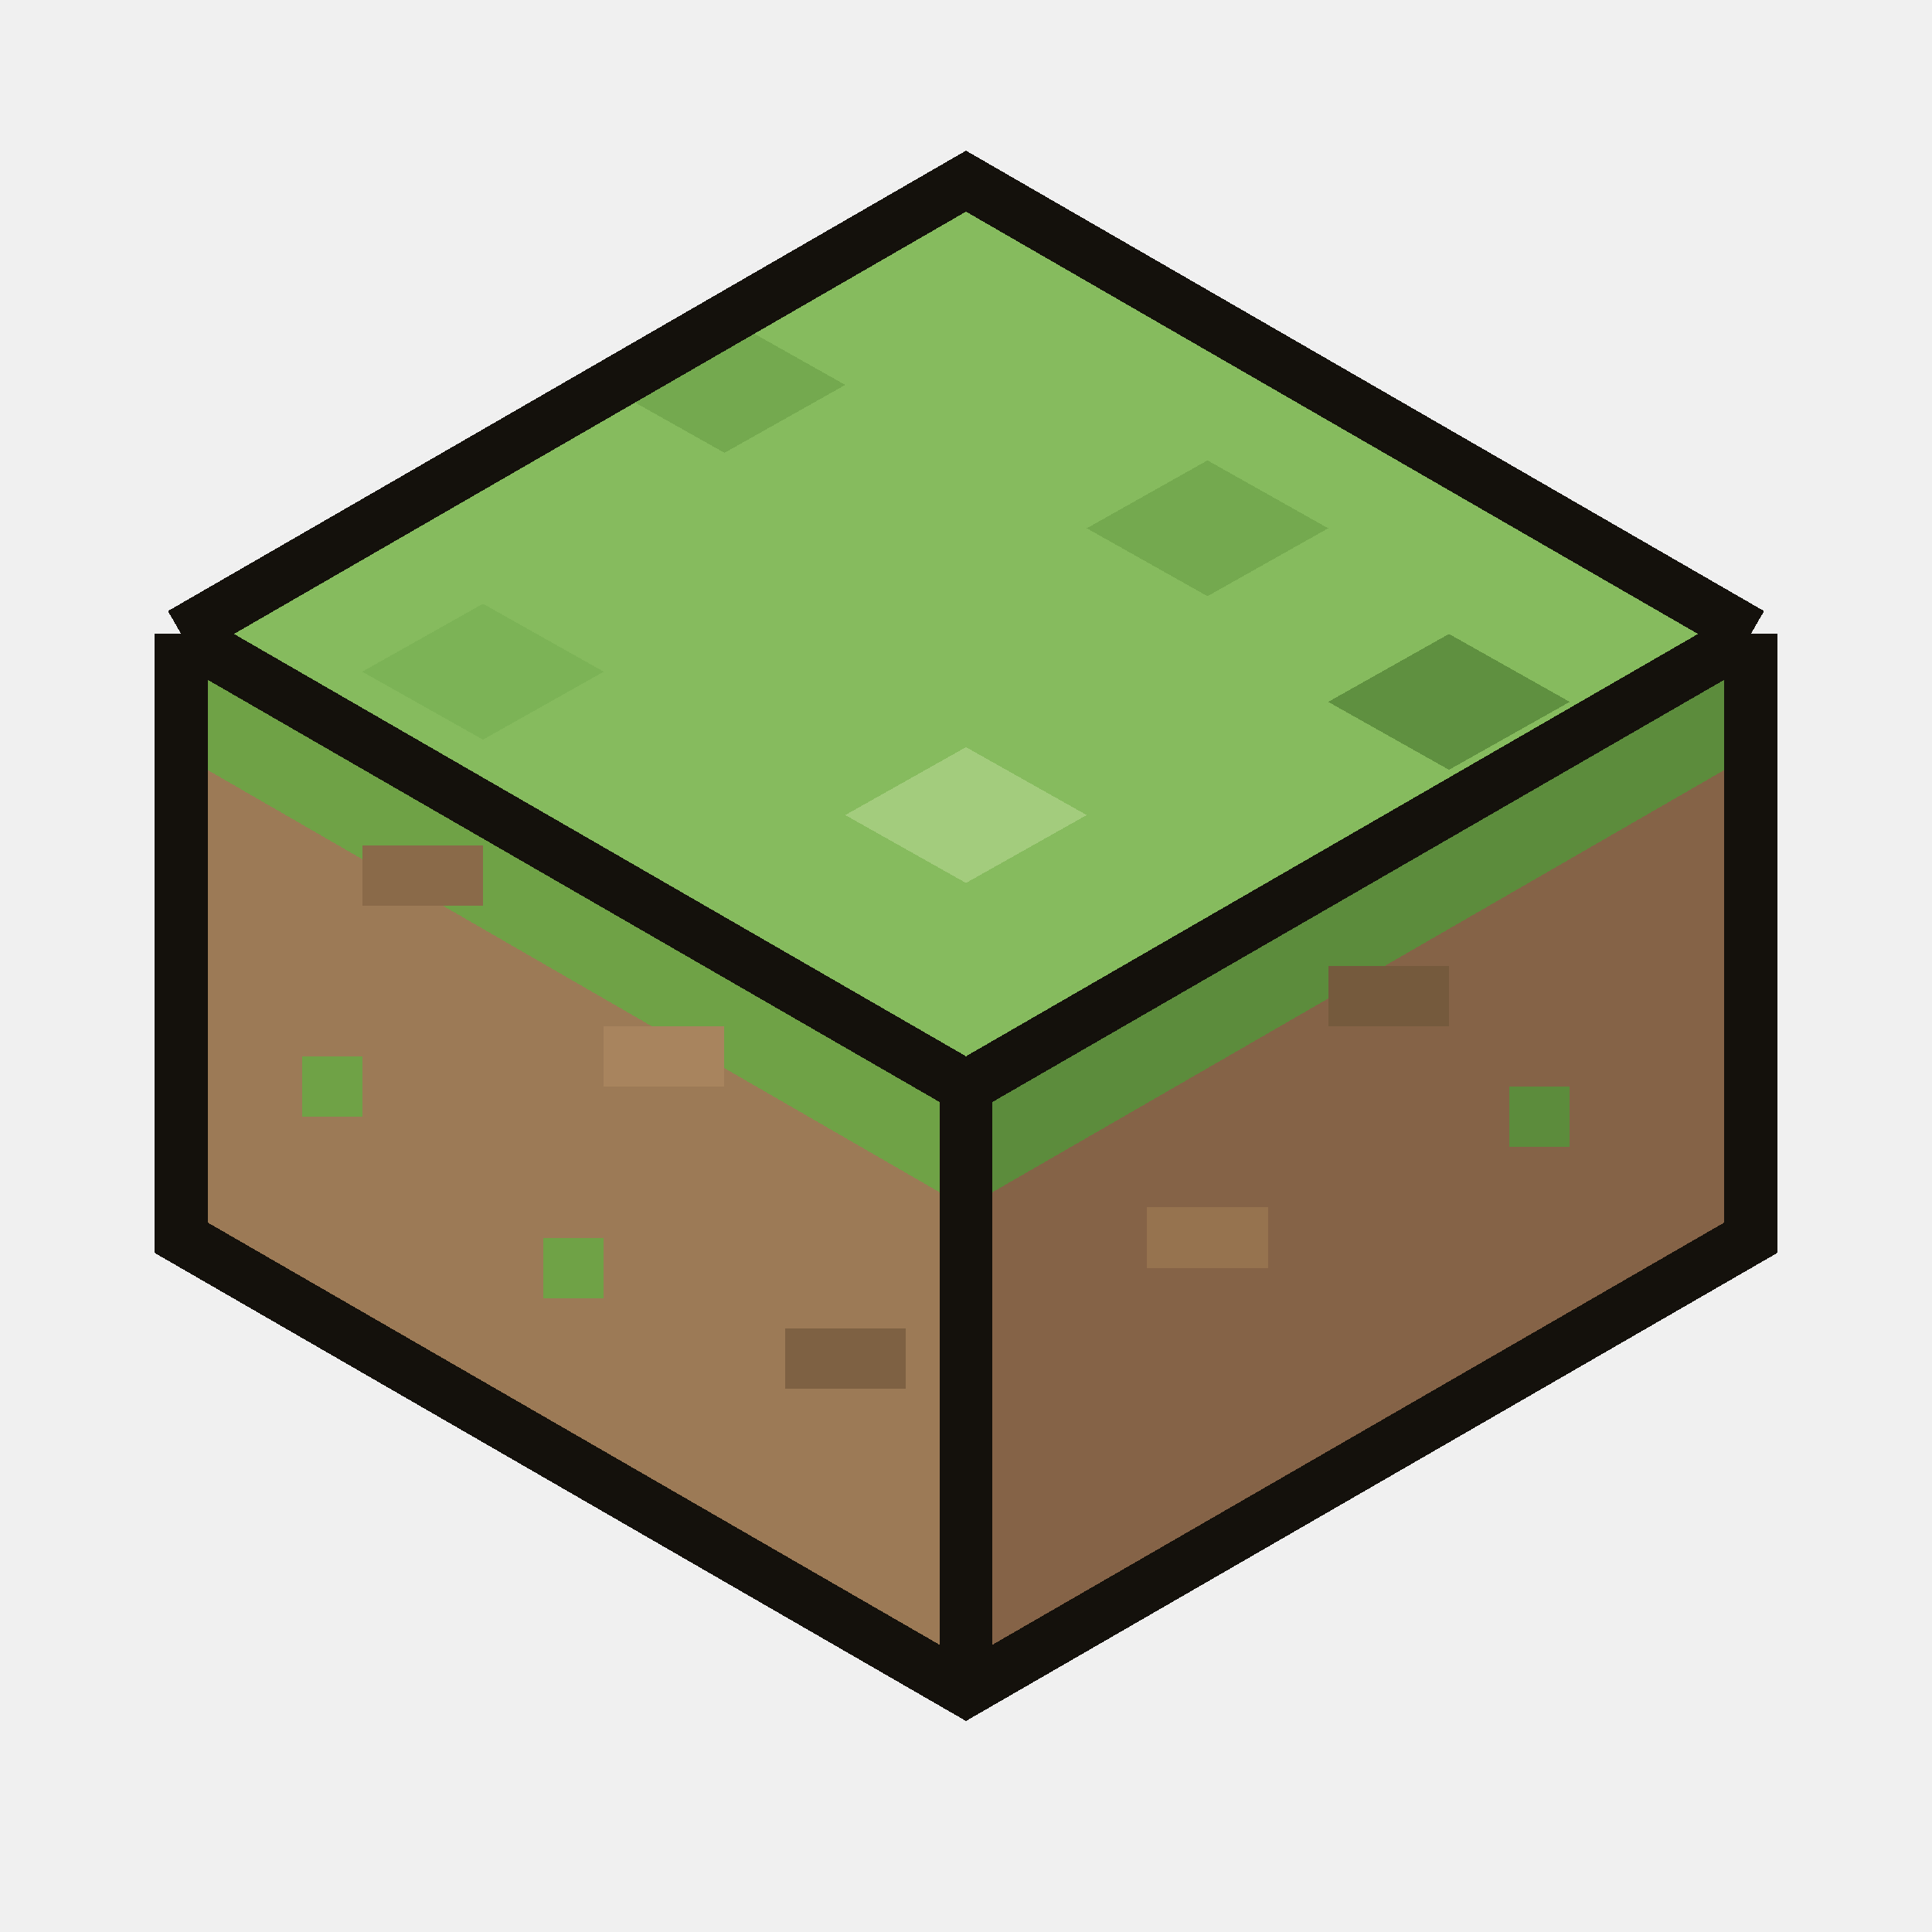
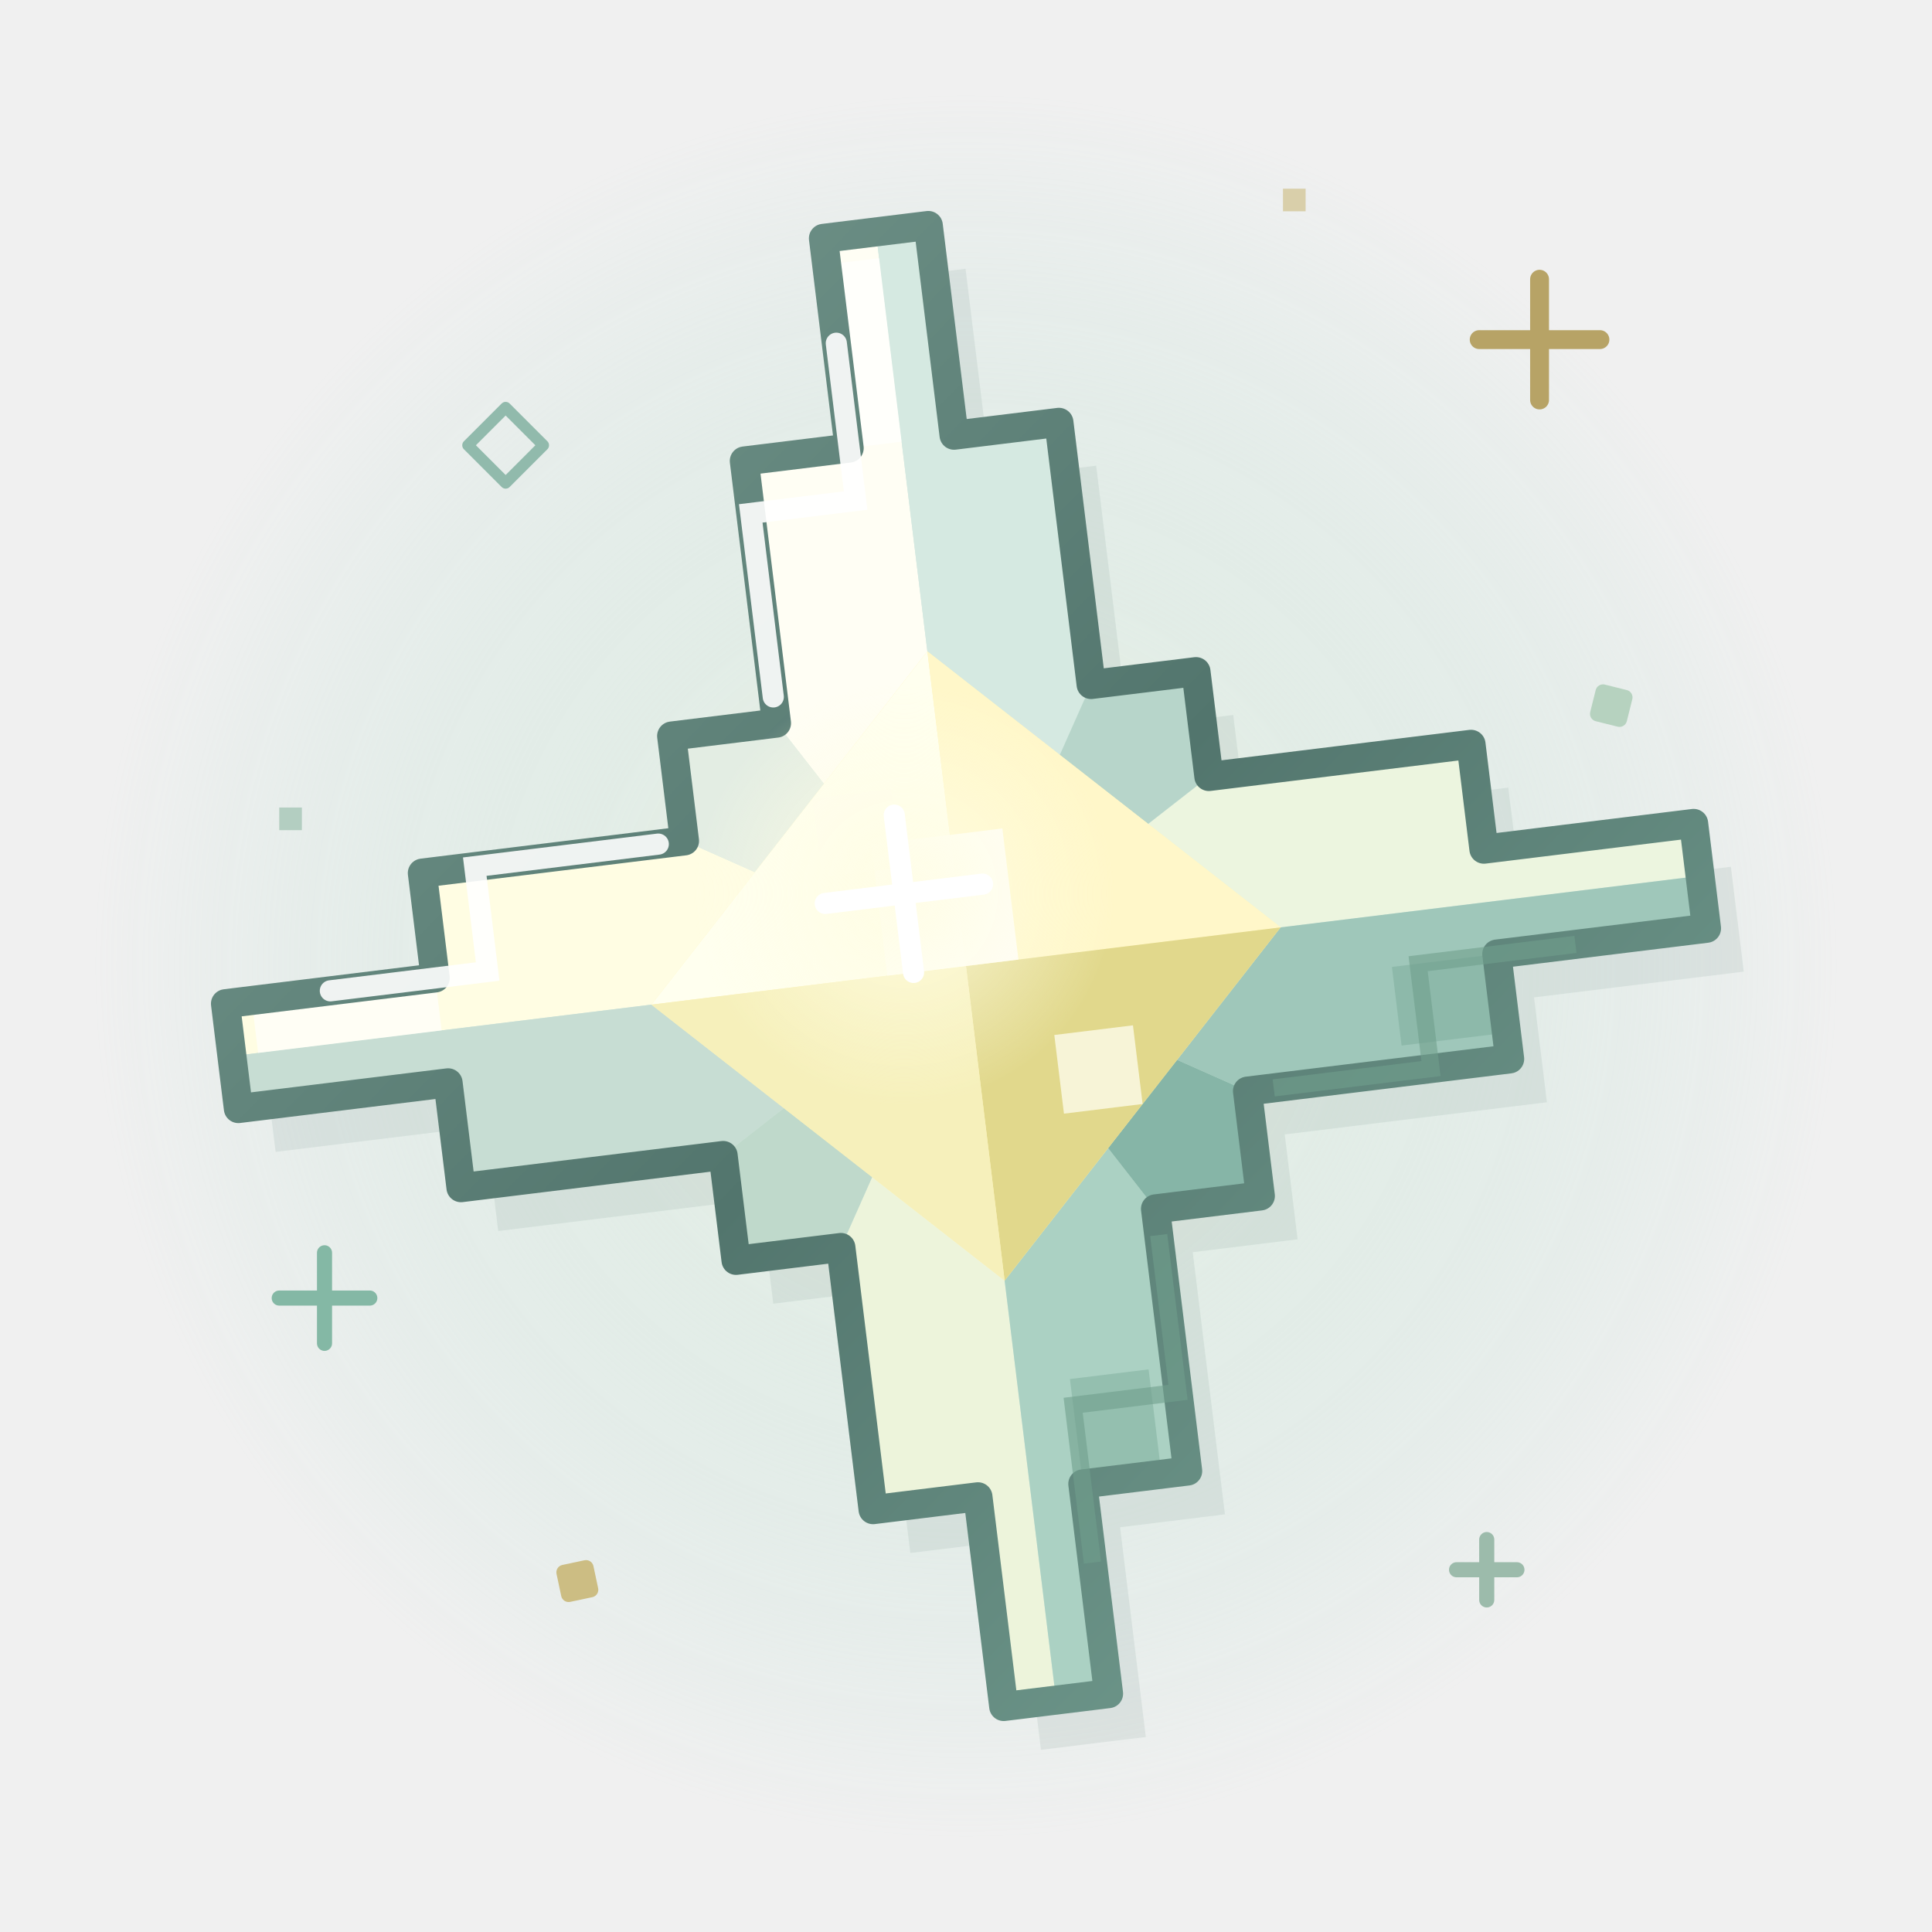
- <svg xmlns="http://www.w3.org/2000/svg" viewBox="0 0 256 256" width="256" height="256" shape-rendering="crispEdges">
-   <polygon points="128,24 232,84 128,144 24,84" fill="#86bb5e" />
-   <polygon points="24,84 128,144 128,224 24,164" fill="#9c7a56" />
-   <polygon points="232,84 232,164 128,224 128,144" fill="#856347" />
-   <polygon points="24,84 128,144 128,160 24,100" fill="#6fa246" />
-   <polygon points="232,84 232,100 128,160 128,144" fill="#5c8c3c" />
-   <polygon points="96,42 112,51 96,60 80,51" fill="#74a94f" />
-   <polygon points="160,61 176,70 160,79 144,70" fill="#74a94f" />
-   <polygon points="128,99 144,108 128,117 112,108" fill="#a3cc7d" />
-   <polygon points="64,80 80,89 64,98 48,89" fill="#7cb356" />
-   <polygon points="192,84 208,93 192,102 176,93" fill="#5f9040" />
-   <rect x="48" y="112" width="16" height="8" fill="#8a6a49" />
-   <rect x="80" y="136" width="16" height="8" fill="#a8845e" />
-   <rect x="104" y="176" width="16" height="8" fill="#7e6143" />
-   <rect x="40" y="140" width="8" height="8" fill="#6fa246" />
-   <rect x="72" y="164" width="8" height="8" fill="#6fa246" />
-   <rect x="176" y="128" width="16" height="8" fill="#755a3d" />
-   <rect x="152" y="160" width="16" height="8" fill="#96734f" />
-   <rect x="200" y="144" width="8" height="8" fill="#5c8c3c" />
-   <polyline points="24,84 128,24 232,84" fill="none" stroke="#14110c" stroke-width="7" />
-   <polyline points="24,84 24,164 128,224 232,164 232,84" fill="none" stroke="#14110c" stroke-width="7" />
-   <line x1="128" y1="144" x2="128" y2="224" stroke="#14110c" stroke-width="7" />
-   <line x1="24" y1="84" x2="128" y2="144" stroke="#14110c" stroke-width="7" />
-   <line x1="232" y1="84" x2="128" y2="144" stroke="#14110c" stroke-width="7" />
+ <svg xmlns="http://www.w3.org/2000/svg" viewBox="0 0 256 256" width="256" height="256" role="img" aria-labelledby="nether-star-hero-title nether-star-hero-desc">
+   <defs>
+     <path id="hero-star" d="M30 4H34V12H38V22H42V26H52V30H60V34H52V38H42V42H38V52H34V60H30V52H26V42H22V38H12V34H4V30H12V26H22V22H26V12H30Z" />
+     <clipPath id="hero-star-clip">
+       <use href="#hero-star" />
+     </clipPath>
+     <radialGradient id="hero-aura">
+       <stop offset="0" stop-color="#f6eab3" stop-opacity=".5" />
+       <stop offset=".42" stop-color="#cce8d7" stop-opacity=".38" />
+       <stop offset="1" stop-color="#a2d8c7" stop-opacity="0" />
+     </radialGradient>
+     <radialGradient id="hero-core-glow">
+       <stop offset="0" stop-color="#fffde3" stop-opacity=".9" />
+       <stop offset="1" stop-color="#fffde3" stop-opacity="0" />
+     </radialGradient>
+     <linearGradient id="hero-edge" x1="12" y1="8" x2="51" y2="57" gradientUnits="userSpaceOnUse">
+       <stop stop-color="#71948a" />
+       <stop offset=".5" stop-color="#52756d" />
+       <stop offset="1" stop-color="#729c8f" />
+     </linearGradient>
+   </defs>
+   <circle cx="128" cy="128" r="116" fill="url(#hero-aura)" />
+   <g fill="none" stroke-linecap="round" stroke-linejoin="round">
+     <path d="M204 37V53M196 45H212" stroke="#b7a366" stroke-width="2.5" />
+     <path d="M43 166V178M37 172H49" stroke="#84b8a5" stroke-width="2" />
+     <path d="M197 204V212M193 208H201" stroke="#9cbbab" stroke-width="2" />
+     <path d="M67 54L72 59L67 64L62 59Z" stroke="#91baac" stroke-width="1.5" />
+   </g>
+   <rect x="211" y="91" width="5" height="5" rx="1" fill="#b6d2bf" transform="rotate(14 213.5 93.5)" />
+   <rect x="74" y="207" width="5" height="5" rx="1" fill="#ccbd83" transform="rotate(-12 76.5 209.5)" />
+   <rect x="37" y="107" width="3" height="3" fill="#b3cec1" />
+   <rect x="170" y="25" width="3" height="3" fill="#d9cfaa" />
+   <g transform="translate(16 16) scale(3.5)">
+     <g transform="rotate(-7 32 32)">
+       <use href="#hero-star" fill="#71958a" opacity=".14" transform="translate(1.2 1.8)" />
+       <use href="#hero-star" fill="#d5e9de" />
+       <g clip-path="url(#hero-star-clip)">
+         <path d="M32 4V32L26 22V12H30V4Z" fill="#fffef4" />
+         <path d="M32 4H34V12H38V22L32 32Z" fill="#d5e9e1" />
+         <path d="M4 30H12V26H22L32 32H4Z" fill="#fffde3" />
+         <path d="M4 32H32L22 38H12V34H4Z" fill="#c7ddd3" />
+         <path d="M32 32L42 26H52V30H60V32Z" fill="#ecf5df" />
+         <path d="M32 32H60V34H52V38H42Z" fill="#9fc7ba" />
+         <path d="M32 32V60H30V52H26V42Z" fill="#edf4db" />
+         <path d="M32 32L38 42V52H34V60H32Z" fill="#abd1c3" />
+         <path d="M22 22H26L32 32L22 26Z" fill="#e3ede3" />
+         <path d="M38 22H42V26L32 32Z" fill="#b7d5ca" />
+         <path d="M32 32L42 38V42H38Z" fill="#86b5a7" />
+         <path d="M22 38L32 32L26 42H22Z" fill="#bfd9cb" />
+         <path d="M32 20L44 32L32 44L20 32Z" fill="#fff4b8" />
+         <path d="M32 20V32H20Z" fill="#ffffef" />
+         <path d="M32 20L44 32H32Z" fill="#fff7c9" />
+         <path d="M32 32H44L32 44Z" fill="#e1d88c" />
+         <path d="M20 32H32V44Z" fill="#f6f0bb" />
+         <path d="M29 27H34V32H29Z" fill="#ffffff" fill-opacity=".9" />
+         <path d="M30 5H32V12H30ZM5 30H12V32H5Z" fill="#ffffff" opacity=".65" />
+         <path d="M34 48H37V52H34ZM48 34H52V37H48Z" fill="#78a997" opacity=".45" />
+         <path d="M27 25H30V28H27ZM35 35H38V38H35Z" fill="#fffef0" opacity=".75" />
+       </g>
+       <use href="#hero-star" fill="none" stroke="url(#hero-edge)" stroke-width="1.1" stroke-linejoin="round" />
+       <path d="M30 8V14H26V21M8 30H14V26H21" fill="none" stroke="#ffffff" stroke-width=".8" stroke-linecap="round" opacity=".9" />
+       <path d="M38 43V49H34V55M43 38H49V34H55" fill="none" stroke="#6f9f8c" stroke-width=".65" opacity=".6" />
+       <circle cx="30" cy="29" r="8" fill="url(#hero-core-glow)" />
+       <path d="M30 26V32M27 29H33" fill="none" stroke="#ffffff" stroke-width=".8" stroke-linecap="round" />
+     </g>
+   </g>
</svg>
